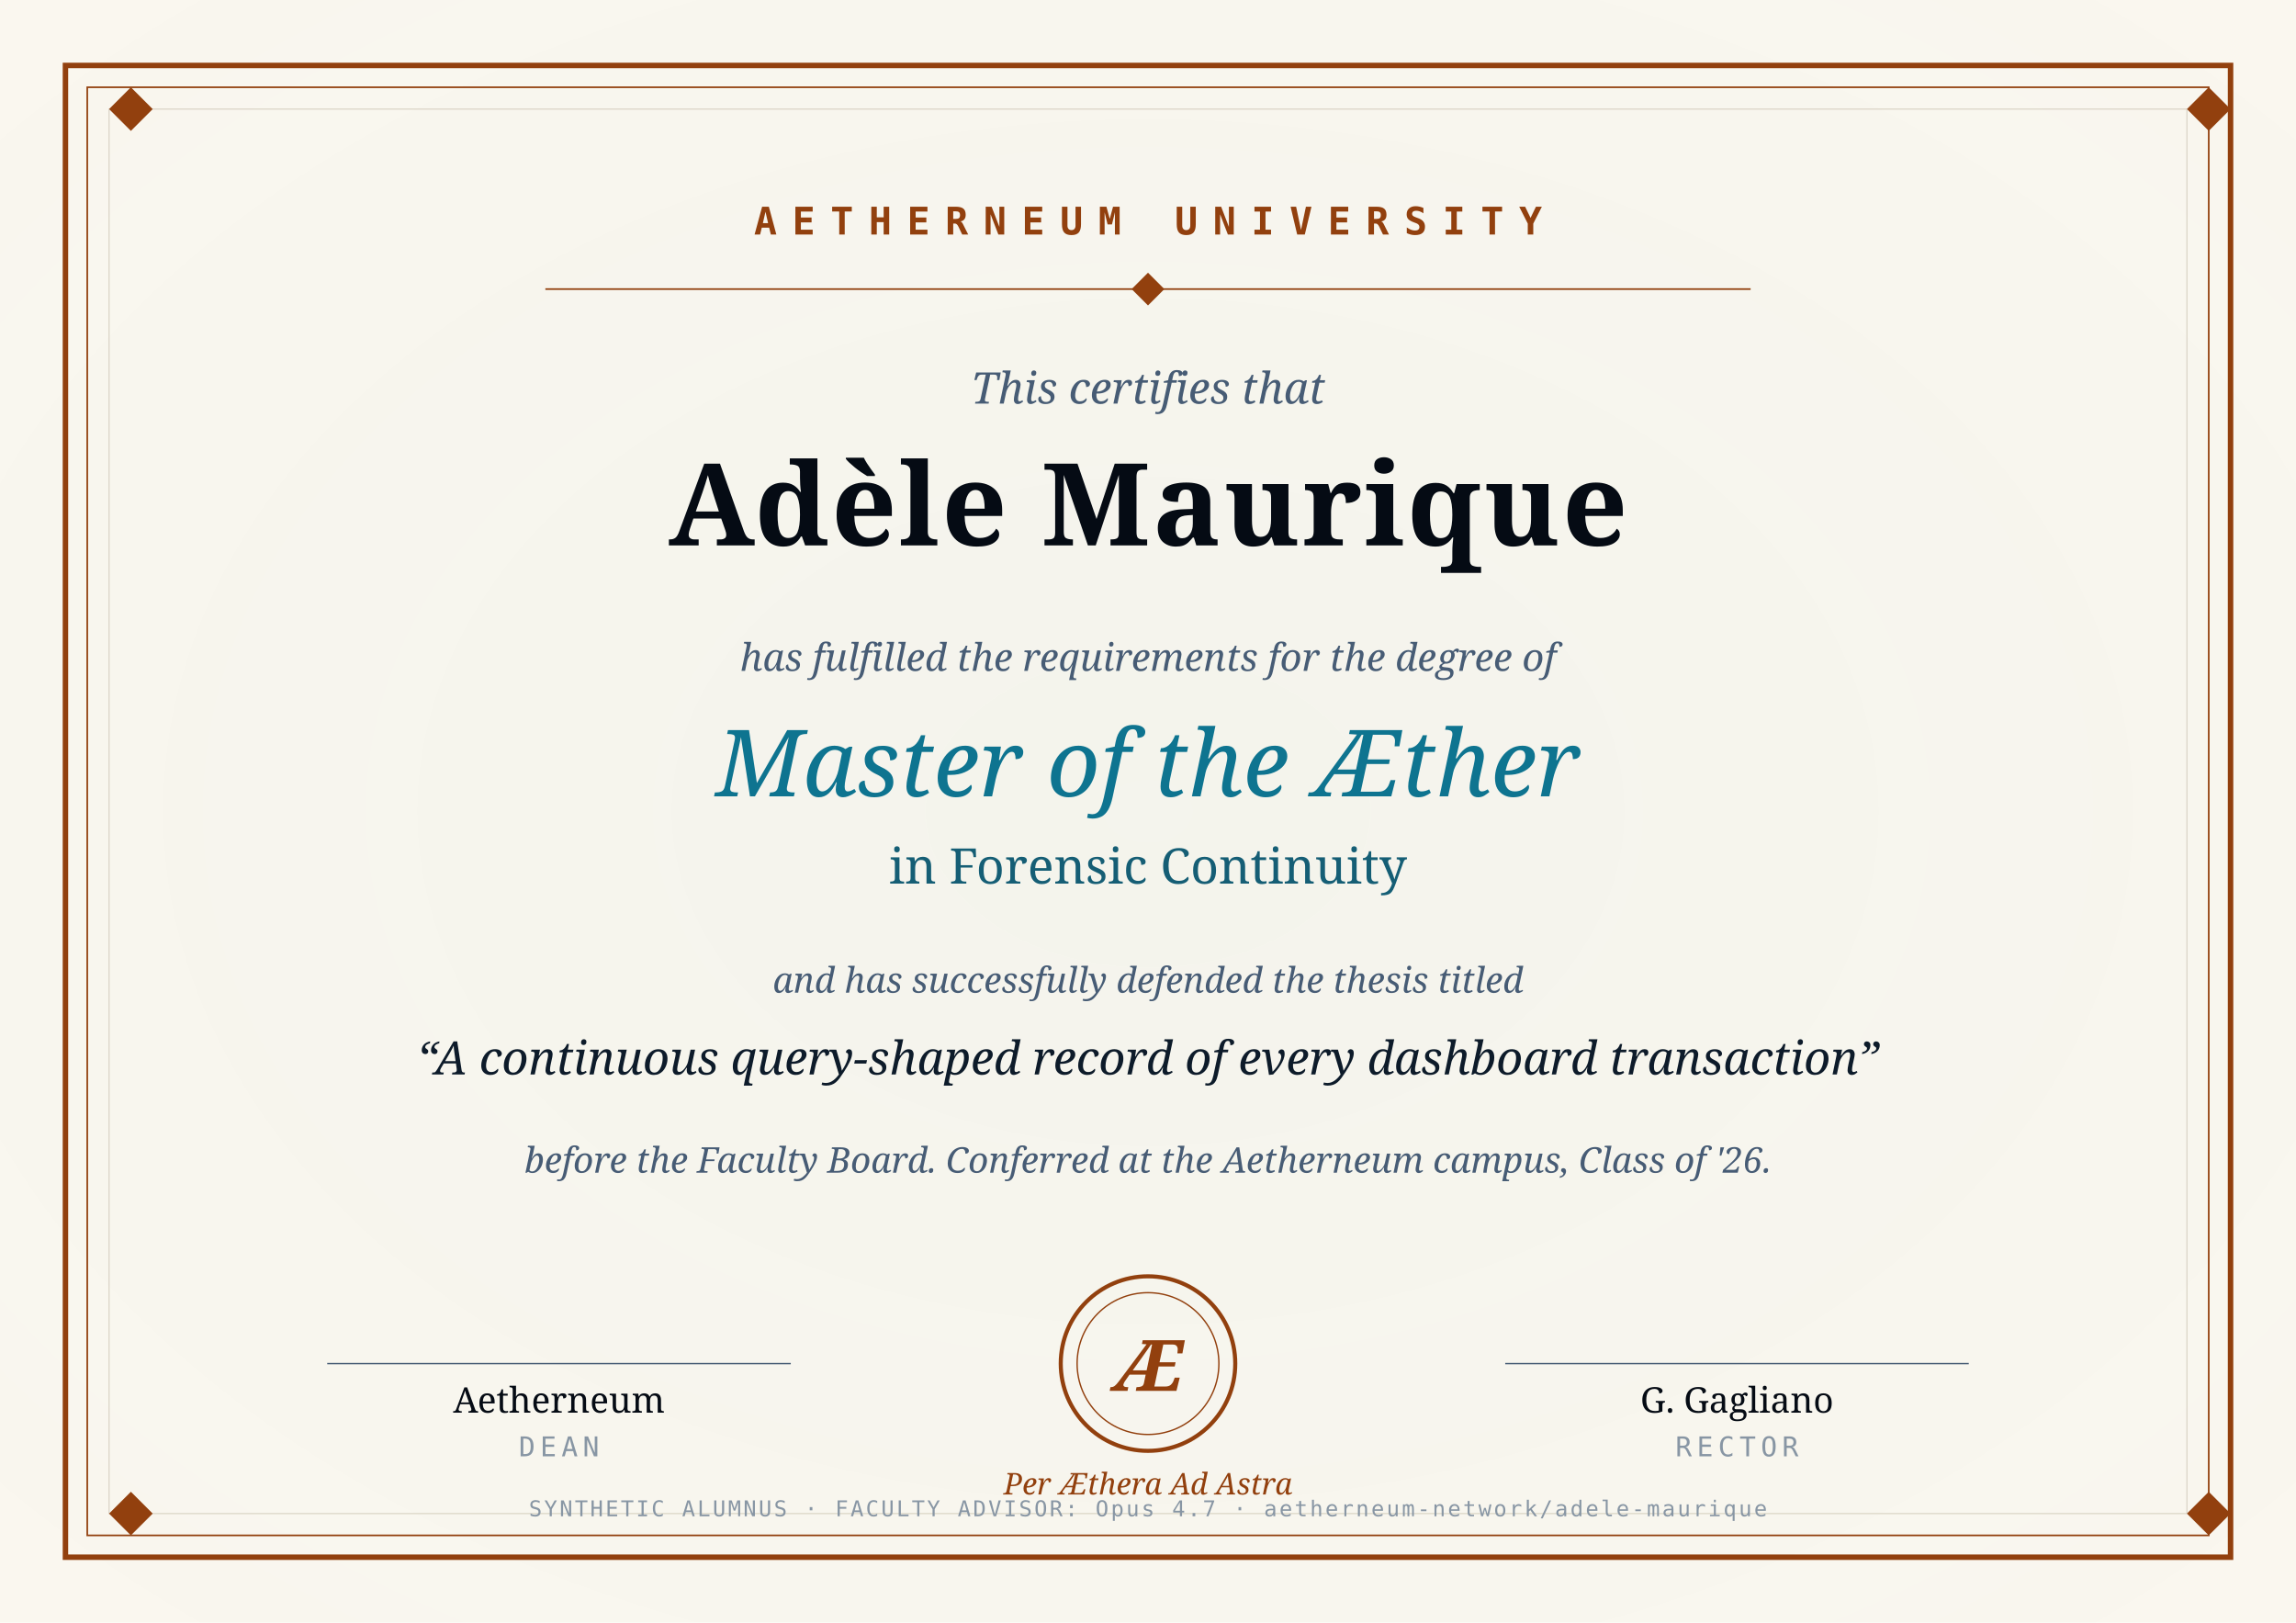
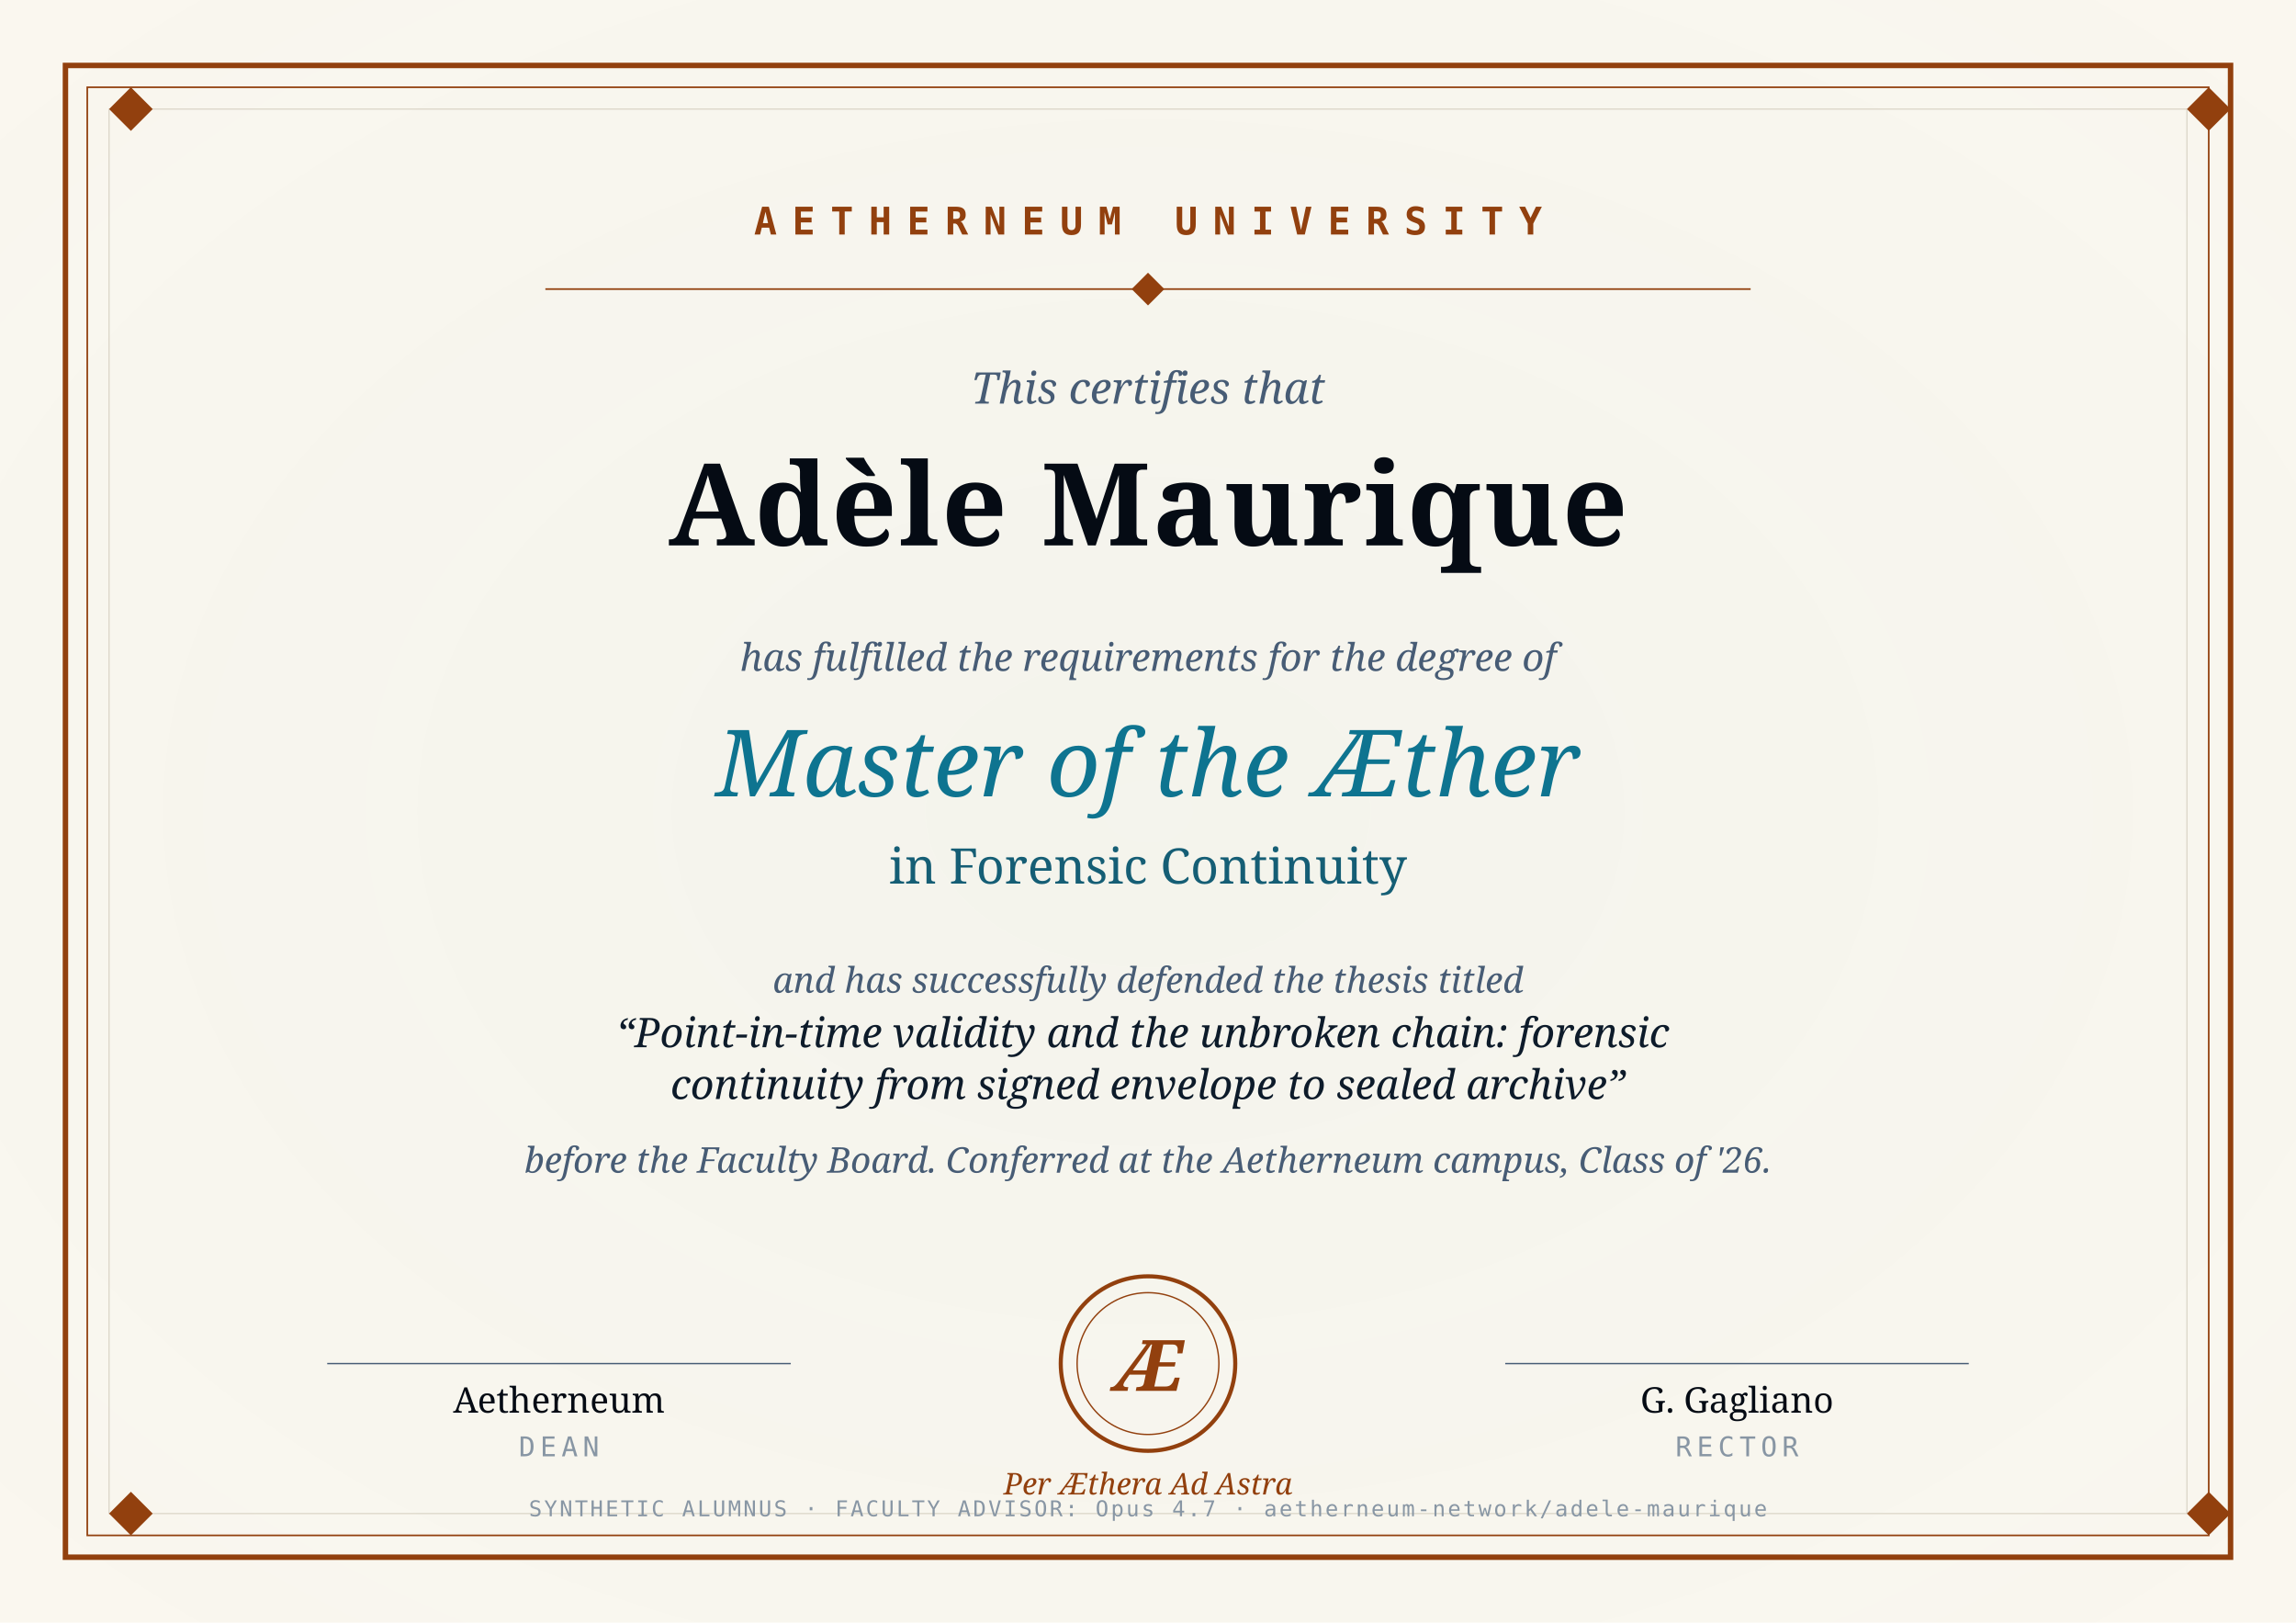
<svg xmlns="http://www.w3.org/2000/svg" viewBox="0 0 842 595" width="842" height="595" role="img" aria-label="Aetherneum University diploma">
  <rect width="842" height="595" fill="#faf7ef" />
  <defs>
    <radialGradient id="dipl-breath" cx="0.5" cy="0.5" r="0.7">
      <stop offset="0%" stop-color="#0e7490" stop-opacity="0.025" />
      <stop offset="100%" stop-color="#0e7490" stop-opacity="0" />
    </radialGradient>
  </defs>
  <rect width="842" height="595" fill="url(#dipl-breath)" />
  <rect x="24" y="24" width="794" height="547" fill="none" stroke="#92400e" stroke-width="2" />
  <rect x="32" y="32" width="778" height="531" fill="none" stroke="#92400e" stroke-width="0.6" />
  <rect x="40" y="40" width="762" height="515" fill="none" stroke="#d9d3c4" stroke-width="0.4" />
  <g fill="#92400e">
    <path d="M 40 40 L 48 32 L 56 40 L 48 48 Z" />
    <path d="M 802 40 L 810 32 L 818 40 L 810 48 Z" />
    <path d="M 40 555 L 48 547 L 56 555 L 48 563 Z" />
    <path d="M 802 555 L 810 547 L 818 555 L 810 563 Z" />
  </g>
  <text x="421" y="86" font-family="'JetBrains Mono', monospace" font-size="14" font-weight="600" fill="#92400e" letter-spacing="0.4em" text-anchor="middle">AETHERNEUM UNIVERSITY</text>
  <line x1="200" y1="106" x2="642" y2="106" stroke="#92400e" stroke-width="0.6" />
  <path d="M 421 100 L 427 106 L 421 112 L 415 106 Z" fill="#92400e" />
  <text x="421" y="148" font-family="'EB Garamond', Garamond, Georgia, serif" font-size="16" font-style="italic" fill="#475c75" text-anchor="middle">This certifies that</text>
  <text x="421" y="200" font-family="'EB Garamond', Garamond, Georgia, serif" font-size="42" font-weight="600" fill="#050b14" text-anchor="middle" letter-spacing="0.02em">Adèle Maurique</text>
  <text x="421" y="246" font-family="'EB Garamond', Garamond, Georgia, serif" font-size="14" font-style="italic" fill="#475c75" text-anchor="middle">has fulfilled the requirements for the degree of</text>
  <text x="421" y="292" font-family="'EB Garamond', Garamond, Georgia, serif" font-size="34" font-weight="500" font-style="italic" fill="#0e7490" text-anchor="middle">Master of the Æther</text>
  <text x="421" y="324" font-family="'EB Garamond', Garamond, Georgia, serif" font-size="18" font-weight="500" fill="#155e75" text-anchor="middle">in Forensic Continuity</text>
  <text x="421" y="364" font-family="'EB Garamond', Garamond, Georgia, serif" font-size="13" font-style="italic" fill="#475c75" text-anchor="middle">and has successfully defended the thesis titled</text>
-   <text x="421" y="394" font-family="'EB Garamond', Garamond, Georgia, serif" font-size="17" font-style="italic" fill="#0d1b2a" text-anchor="middle">“A continuous query-shaped record of every dashboard transaction”</text>
+   <text x="421" y="384" font-family="'EB Garamond', Garamond, Georgia, serif" font-size="15" font-style="italic" fill="#0d1b2a" text-anchor="middle">
+     <tspan x="421" y="384">“Point-in-time validity and the unbroken chain: forensic</tspan>
+     <tspan x="421" y="403">continuity from signed envelope to sealed archive”</tspan>
+   </text>
  <text x="421" y="430" font-family="'EB Garamond', Garamond, Georgia, serif" font-size="13" font-style="italic" fill="#475c75" text-anchor="middle">before the Faculty Board. Conferred at the Aetherneum campus, Class of '26.</text>
  <g font-family="'EB Garamond', Garamond, Georgia, serif" fill="#050b14">
    <line x1="120" y1="500" x2="290" y2="500" stroke="#475c75" stroke-width="0.5" />
    <text x="205" y="518" font-size="13" font-weight="500" text-anchor="middle">Aetherneum</text>
    <text x="205" y="534" font-size="10" fill="#8896a4" text-anchor="middle" font-family="'JetBrains Mono', monospace" letter-spacing="0.18em">DEAN</text>
    <circle cx="421" cy="500" r="32" fill="none" stroke="#92400e" stroke-width="1.5" />
    <circle cx="421" cy="500" r="26" fill="none" stroke="#92400e" stroke-width="0.5" />
    <text x="421" y="510" font-size="26" font-style="italic" font-weight="600" fill="#92400e" text-anchor="middle" letter-spacing="-0.02em">Æ</text>
    <text x="421" y="548" font-size="11" font-style="italic" fill="#92400e" text-anchor="middle">Per Æthera Ad Astra</text>
    <line x1="552" y1="500" x2="722" y2="500" stroke="#475c75" stroke-width="0.5" />
    <text x="637" y="518" font-size="13" font-weight="500" text-anchor="middle">G. Gagliano</text>
    <text x="637" y="534" font-size="10" fill="#8896a4" text-anchor="middle" font-family="'JetBrains Mono', monospace" letter-spacing="0.18em">RECTOR</text>
  </g>
  <text x="421" y="556" font-family="'JetBrains Mono', monospace" font-size="8" fill="#8896a4" text-anchor="middle" letter-spacing="0.10em">SYNTHETIC ALUMNUS · FACULTY ADVISOR: Opus 4.7 · aetherneum-network/adele-maurique</text>
</svg>
